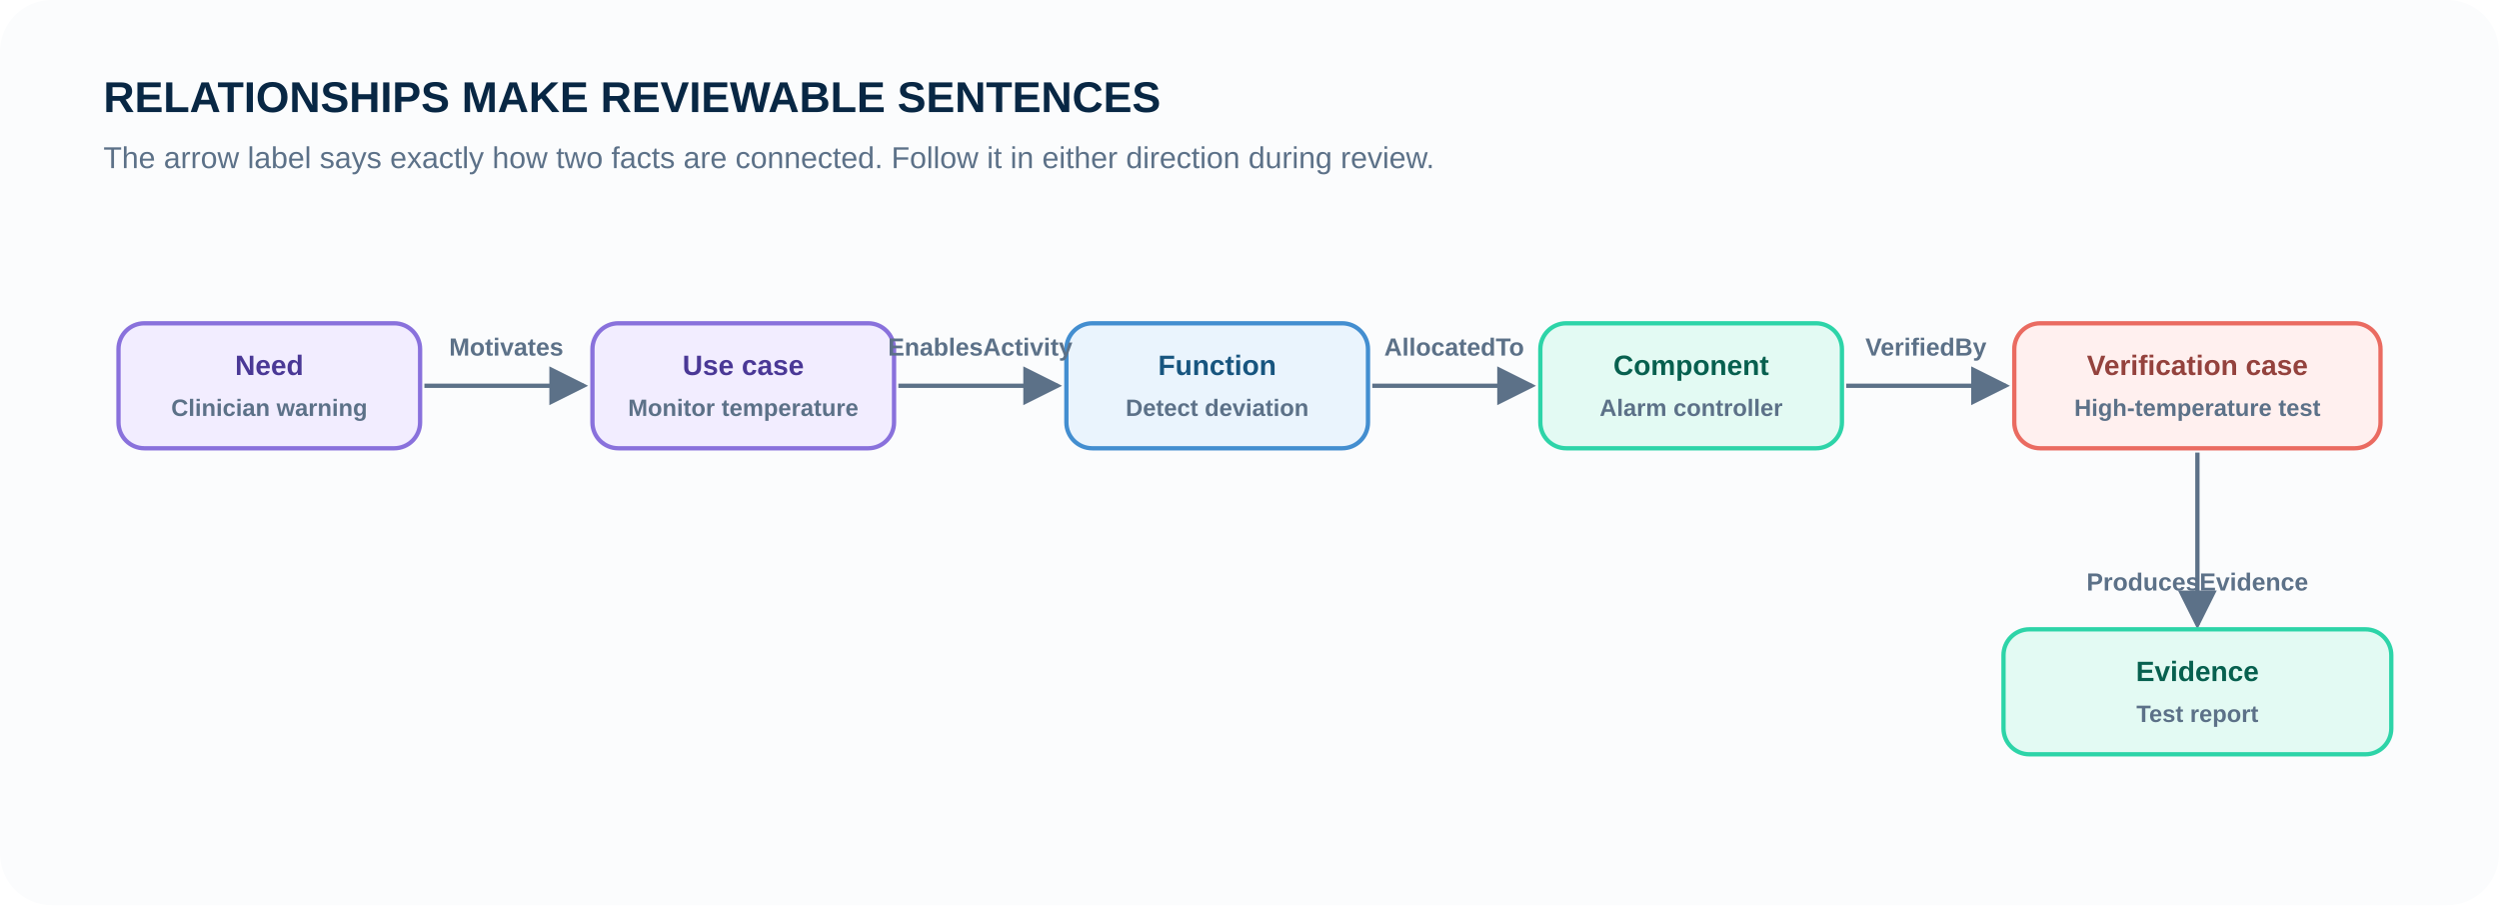
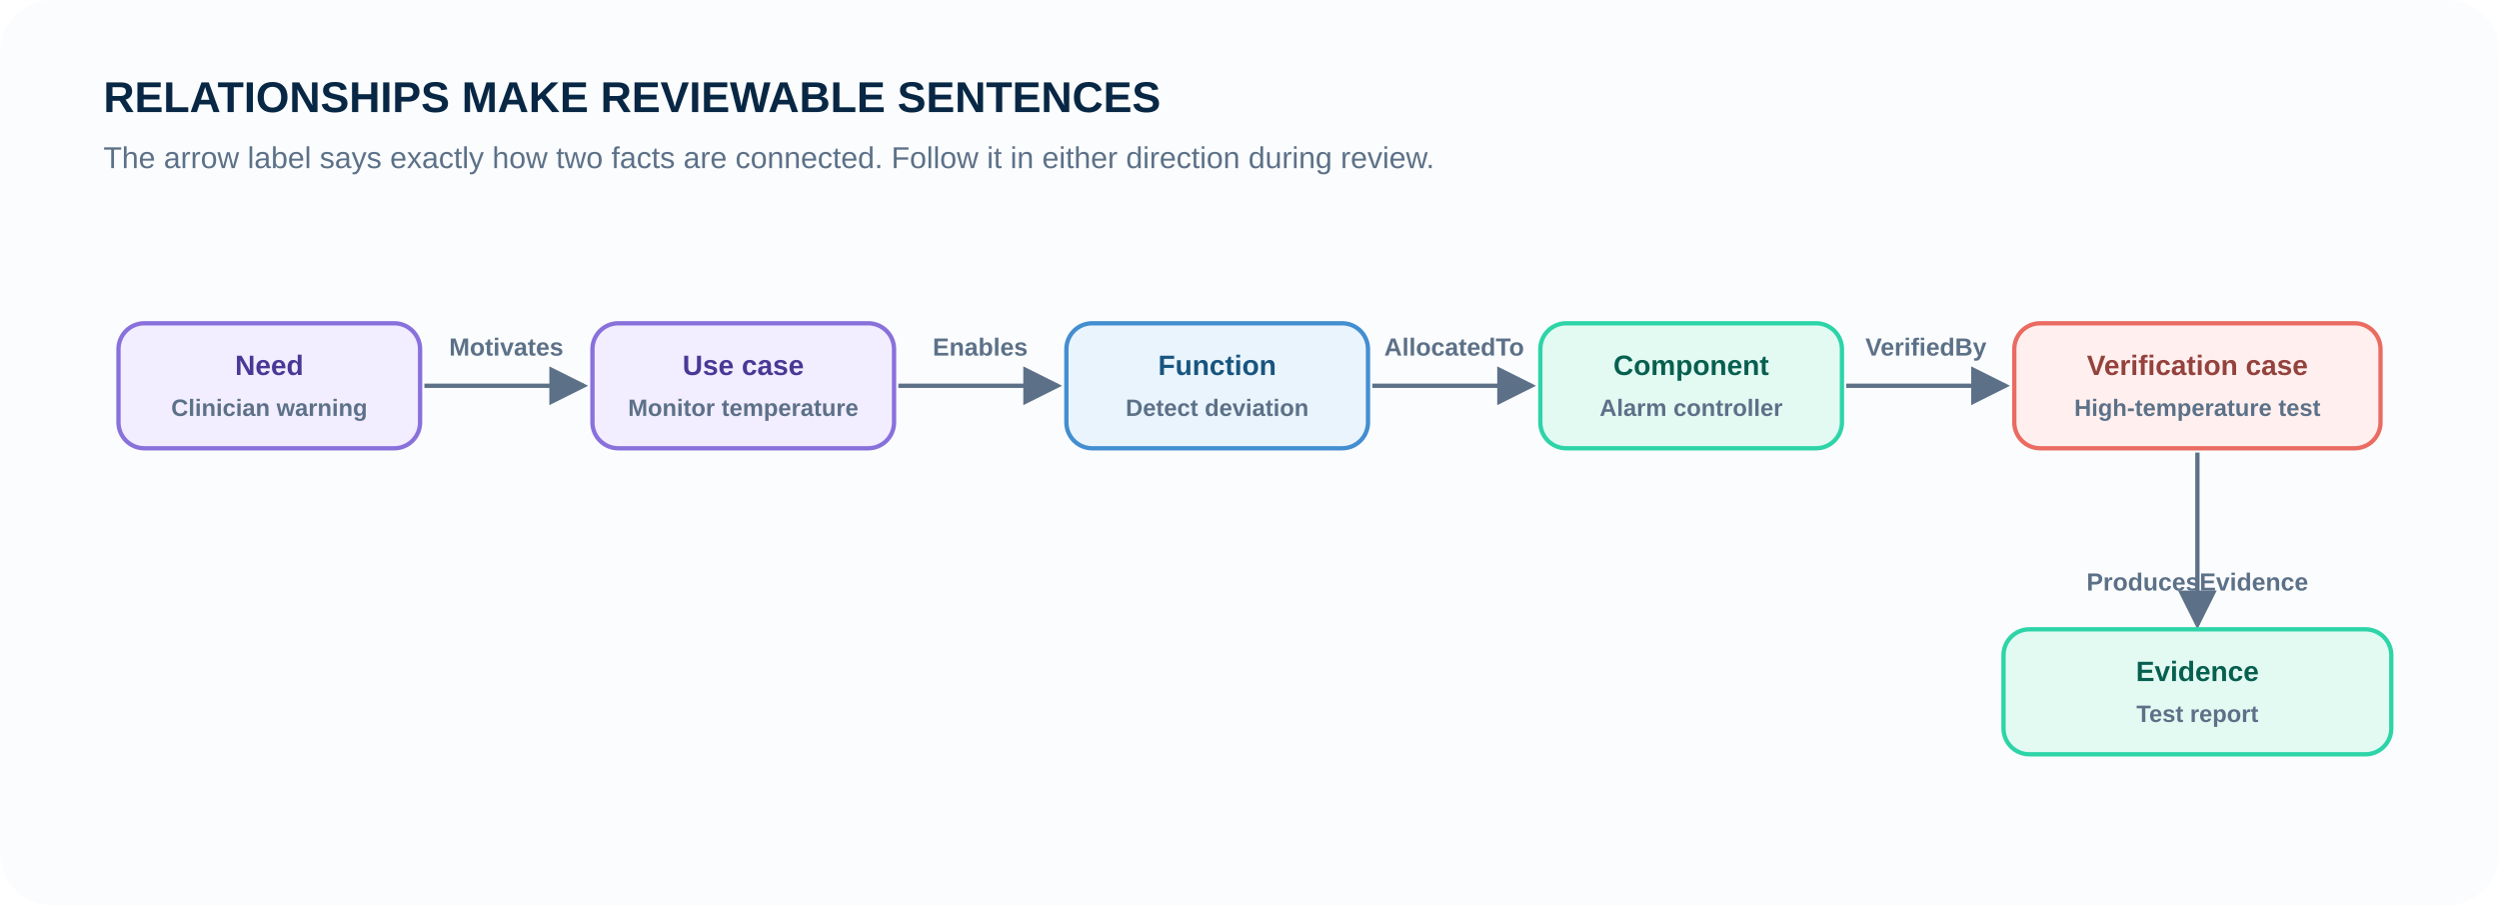
<svg xmlns="http://www.w3.org/2000/svg" width="1160" height="420" viewBox="0 0 1160 420" role="img" aria-labelledby="title desc">
  <defs>
    <marker id="arrow" markerWidth="9" markerHeight="9" refX="8" refY="4.5" orient="auto">
      <path d="M0 0L9 4.5L0 9Z" fill="#5c7188" />
    </marker>
  </defs>
  <rect width="1160" height="420" rx="24" fill="#fbfcfd" />
  <g font-family="Nunito,Arial,sans-serif">
    <text x="48" y="52" font-size="20" font-weight="850" fill="#082744">RELATIONSHIPS MAKE REVIEWABLE SENTENCES</text>
    <text x="48" y="78" font-size="14" fill="#5c7188">The arrow label says exactly how two facts are connected. Follow it in either direction during review.</text>
  </g>
  <g font-family="Nunito,Arial,sans-serif" text-anchor="middle">
    <g font-size="13" font-weight="850">
      <rect x="55" y="150" width="140" height="58" rx="12" fill="#f2edff" stroke="#8971dc" stroke-width="2" />
      <text x="125" y="174" fill="#4a3896">Need</text>
      <text x="125" y="193" fill="#5c7188" font-size="11" font-weight="600">Clinician warning</text>
      <rect x="275" y="150" width="140" height="58" rx="12" fill="#f2edff" stroke="#8971dc" stroke-width="2" />
      <text x="345" y="174" fill="#4a3896">Use case</text>
      <text x="345" y="193" fill="#5c7188" font-size="11" font-weight="600">Monitor temperature</text>
      <rect x="495" y="150" width="140" height="58" rx="12" fill="#eaf4fd" stroke="#438ed0" stroke-width="2" />
      <text x="565" y="174" fill="#17557f">Function</text>
      <text x="565" y="193" fill="#5c7188" font-size="11" font-weight="600">Detect deviation</text>
      <rect x="715" y="150" width="140" height="58" rx="12" fill="#e3faf3" stroke="#2dd4a8" stroke-width="2" />
      <text x="785" y="174" fill="#07604f">Component</text>
      <text x="785" y="193" fill="#5c7188" font-size="11" font-weight="600">Alarm controller</text>
      <rect x="935" y="150" width="170" height="58" rx="12" fill="#fff0ef" stroke="#ea6b61" stroke-width="2" />
      <text x="1020" y="174" fill="#94423d">Verification case</text>
      <text x="1020" y="193" fill="#5c7188" font-size="11" font-weight="600">High-temperature test</text>
    </g>
    <g stroke="#5c7188" stroke-width="2" marker-end="url(#arrow)">
      <path d="M197 179H271" />
      <path d="M417 179H491" />
      <path d="M637 179H711" />
      <path d="M857 179H931" />
      <path d="M1020 210V290" />
    </g>
    <g font-size="11.5" font-weight="850" fill="#5c7188">
      <text x="235" y="165">Motivates</text>
-       <text x="455" y="165">EnablesActivity</text>
+       <text x="455" y="165">Enables</text>
      <text x="675" y="165">AllocatedTo</text>
      <text x="894" y="165">VerifiedBy</text>
    </g>
    <rect x="930" y="292" width="180" height="58" rx="12" fill="#e3faf3" stroke="#2dd4a8" stroke-width="2" />
    <text x="1020" y="316" font-size="13" font-weight="850" fill="#07604f">Evidence</text>
    <text x="1020" y="335" font-size="11" font-weight="600" fill="#5c7188">Test report</text>
    <text x="1020" y="274" font-size="11.5" font-weight="850" fill="#5c7188">ProducesEvidence</text>
  </g>
</svg>
